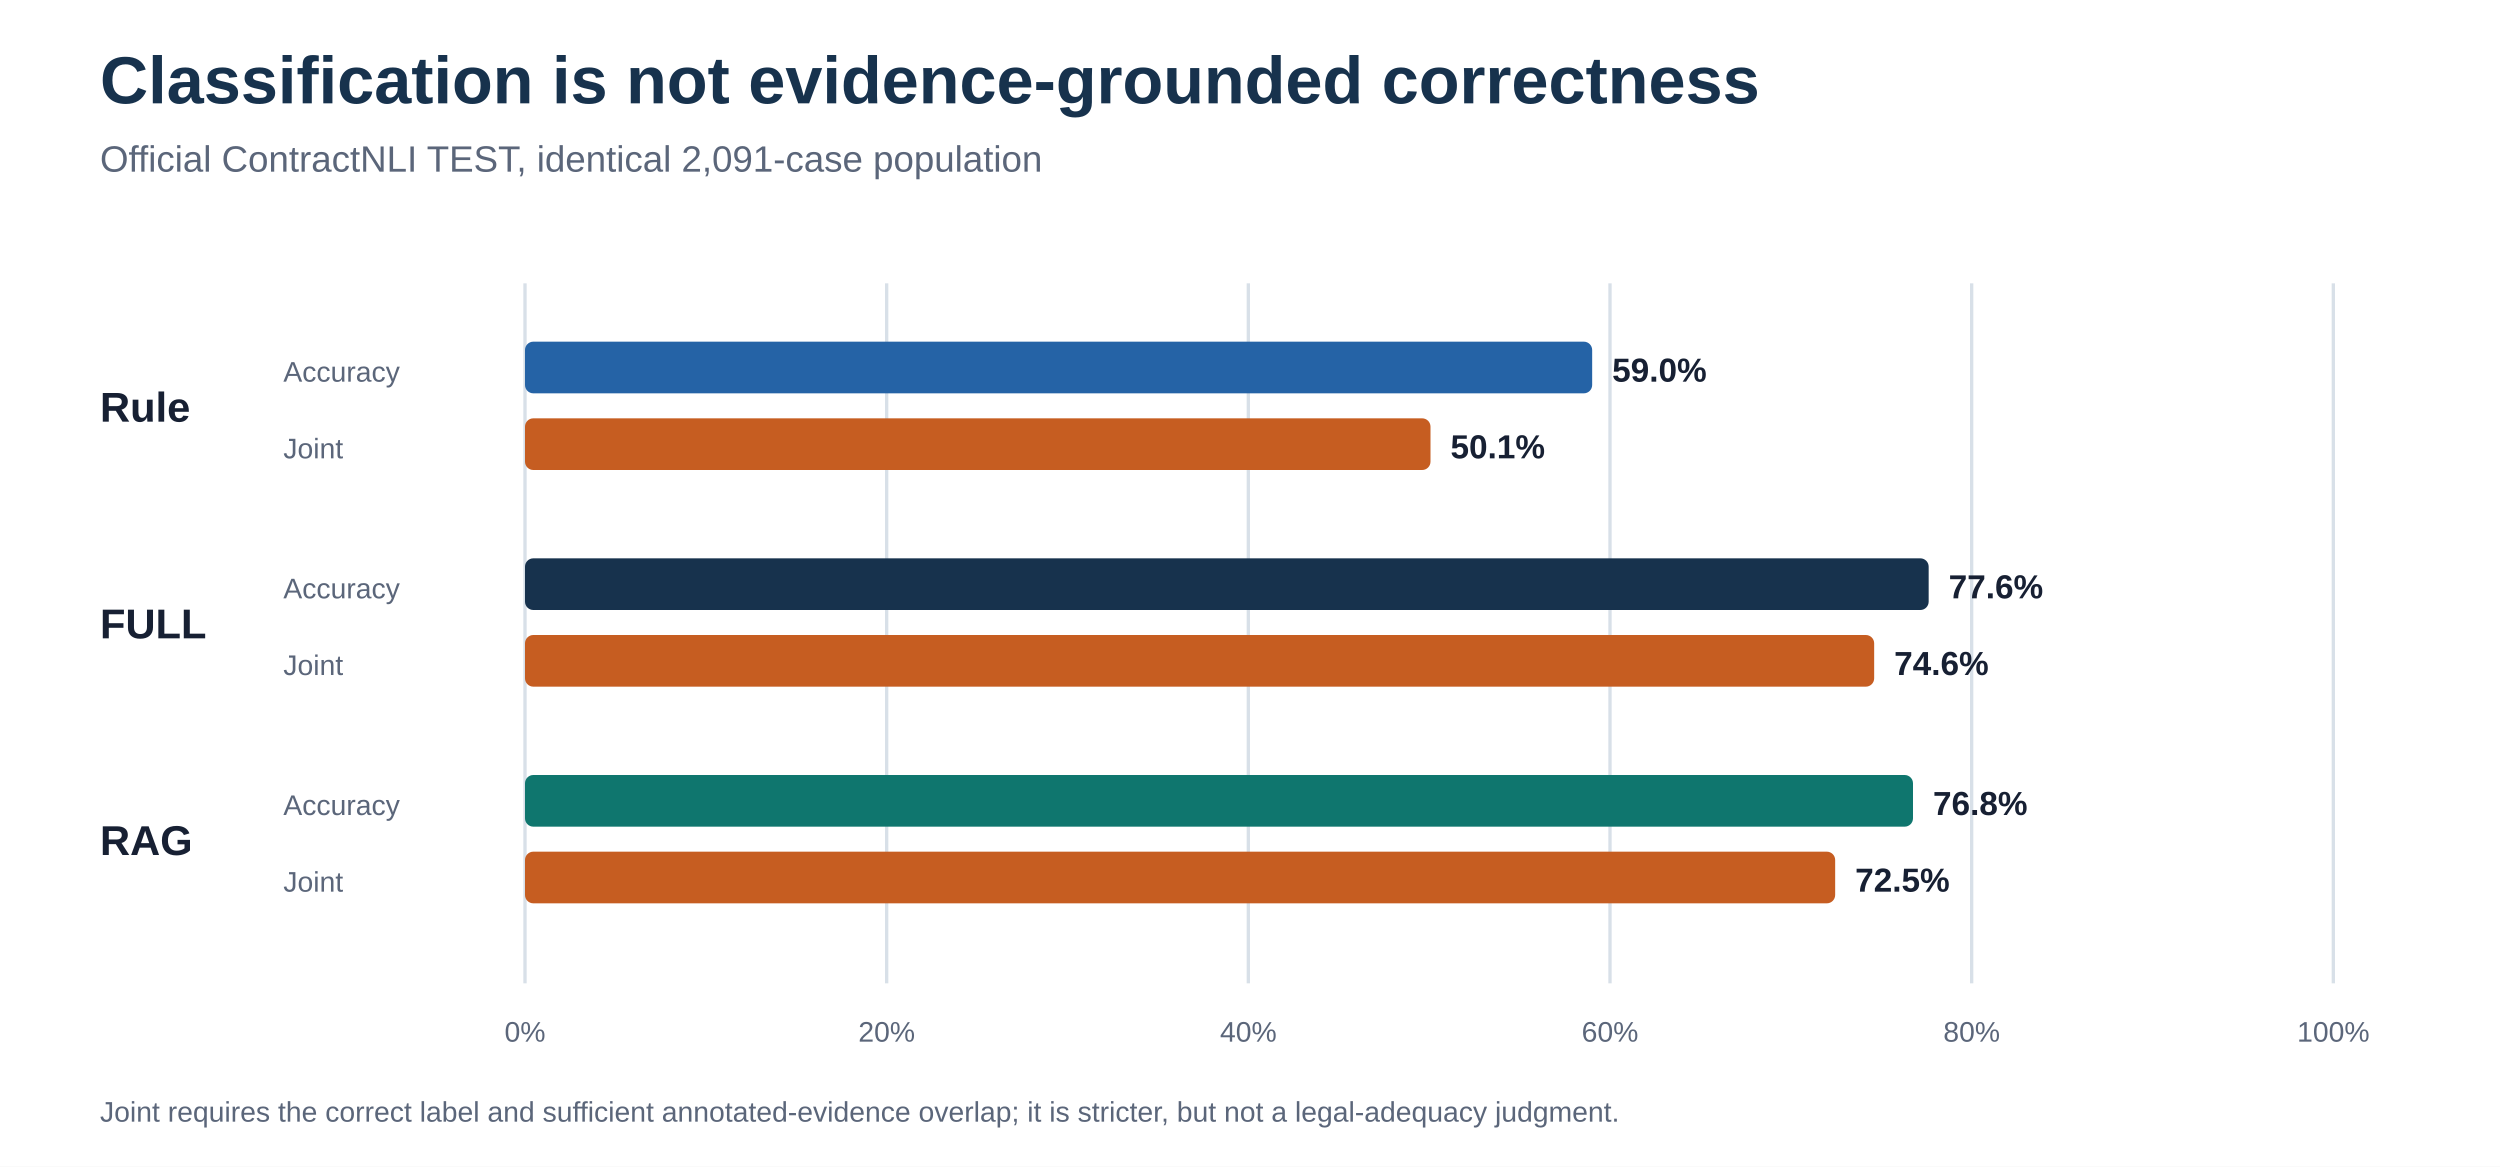
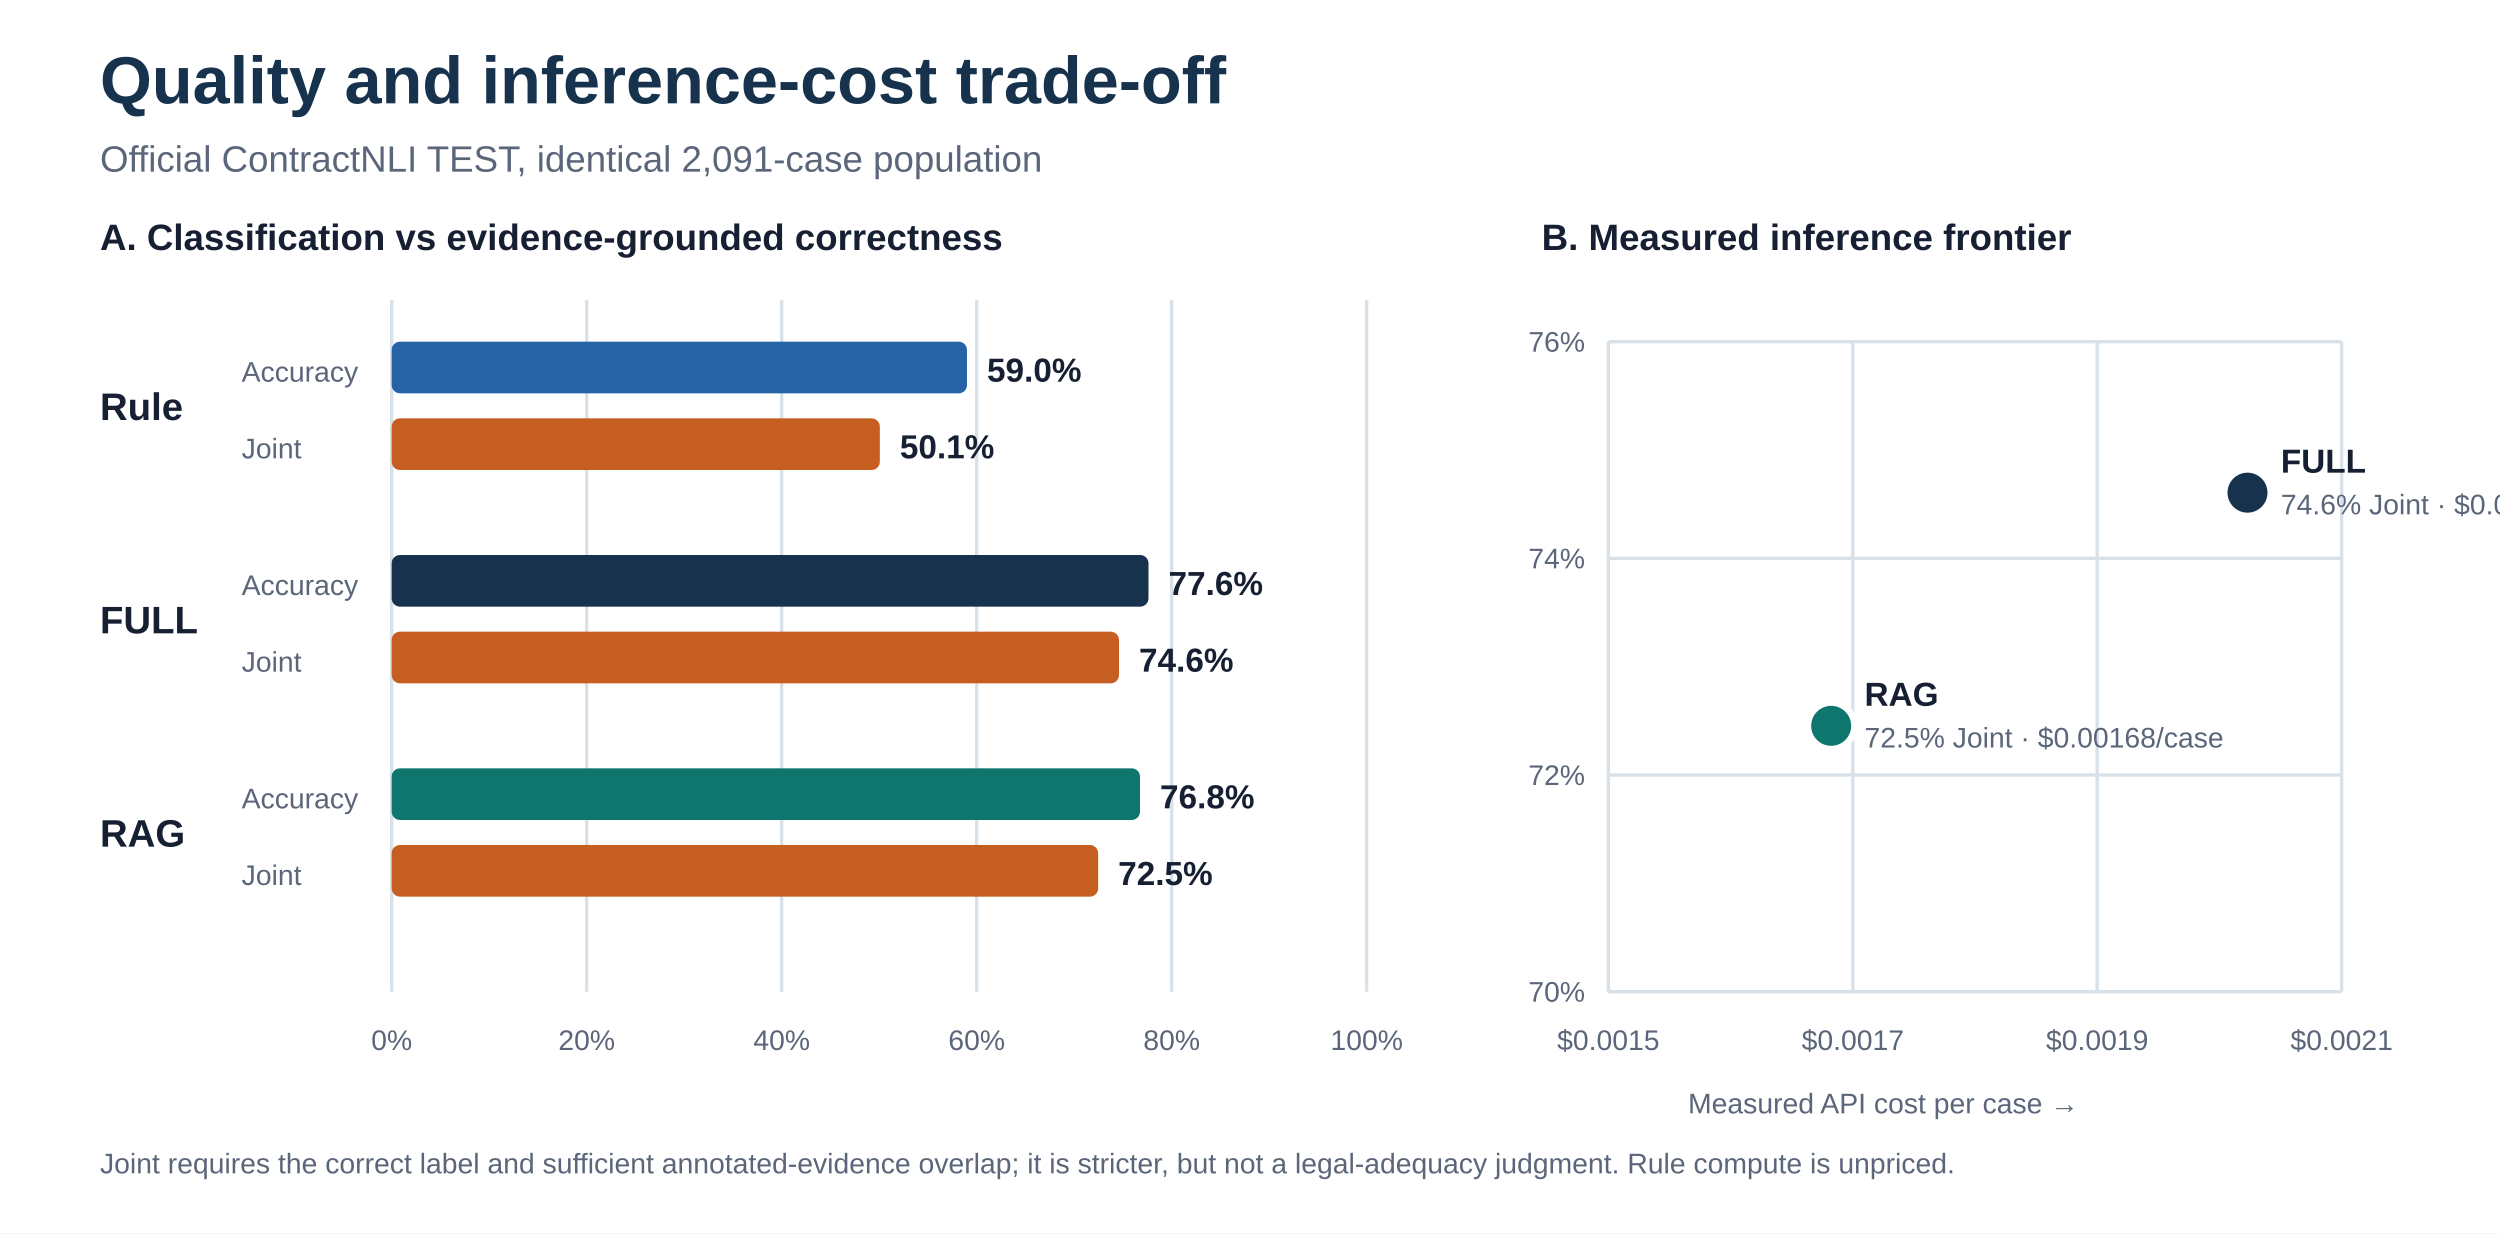
- <svg xmlns="http://www.w3.org/2000/svg" width="1500" height="700" viewBox="0 0 1500 700">
-   <rect width="1500" height="700" fill="#FFFFFF" />
+ <svg xmlns="http://www.w3.org/2000/svg" width="1500" height="740" viewBox="0 0 1500 740">
+   <rect width="1500" height="740" fill="#FFFFFF" />
  <style>text{font-family:Arial,Helvetica,sans-serif;fill:#172033}.title{font-size:40px;font-weight:700;fill:#17324D}.subtitle{font-size:22px;fill:#5B667A}.label{font-size:20px}.small{font-size:17px;fill:#5B667A}.value{font-size:20px;font-weight:700}.section{font-size:17px;font-weight:700;letter-spacing:1px}</style>
-   <text class="title" x="60" y="62">Classification is not evidence-grounded correctness</text>
+   <text class="title" x="60" y="62">Quality and inference-cost trade-off</text>
  <text class="subtitle" x="60" y="103">Official ContractNLI TEST, identical 2,091-case population</text>
-   <line x1="315.0" y1="170" x2="315.0" y2="590" stroke="#D8E0E8" stroke-width="2" />
-   <text class="small" x="315.0" y="625" text-anchor="middle">0%</text>
-   <line x1="532.0" y1="170" x2="532.0" y2="590" stroke="#D8E0E8" stroke-width="2" />
-   <text class="small" x="532.0" y="625" text-anchor="middle">20%</text>
-   <line x1="749.0" y1="170" x2="749.0" y2="590" stroke="#D8E0E8" stroke-width="2" />
-   <text class="small" x="749.0" y="625" text-anchor="middle">40%</text>
-   <line x1="966.0" y1="170" x2="966.0" y2="590" stroke="#D8E0E8" stroke-width="2" />
-   <text class="small" x="966.0" y="625" text-anchor="middle">60%</text>
-   <line x1="1183.0" y1="170" x2="1183.0" y2="590" stroke="#D8E0E8" stroke-width="2" />
-   <text class="small" x="1183.0" y="625" text-anchor="middle">80%</text>
-   <line x1="1400.0" y1="170" x2="1400.0" y2="590" stroke="#D8E0E8" stroke-width="2" />
-   <text class="small" x="1400.0" y="625" text-anchor="middle">100%</text>
-   <text x="60" y="253" font-size="25" font-weight="700" fill="#2563A6">Rule</text>
-   <text class="small" x="170" y="229">Accuracy</text>
-   <rect x="315" y="205" width="640.3" height="31" rx="5" fill="#2563A6" />
-   <text class="value" x="967.3" y="229" fill="#2563A6">59.0%</text>
-   <text class="small" x="170" y="275">Joint</text>
-   <rect x="315" y="251" width="543.3" height="31" rx="5" fill="#C65D21" />
-   <text class="value" x="870.3" y="275" fill="#C65D21">50.1%</text>
-   <text x="60" y="383" font-size="25" font-weight="700" fill="#17324D">FULL</text>
-   <text class="small" x="170" y="359">Accuracy</text>
-   <rect x="315" y="335" width="842.2" height="31" rx="5" fill="#17324D" />
-   <text class="value" x="1169.2" y="359" fill="#17324D">77.6%</text>
-   <text class="small" x="170" y="405">Joint</text>
-   <rect x="315" y="381" width="809.5" height="31" rx="5" fill="#C65D21" />
-   <text class="value" x="1136.5" y="405" fill="#C65D21">74.6%</text>
-   <text x="60" y="513" font-size="25" font-weight="700" fill="#0F766E">RAG</text>
-   <text class="small" x="170" y="489">Accuracy</text>
-   <rect x="315" y="465" width="832.8" height="31" rx="5" fill="#0F766E" />
-   <text class="value" x="1159.8" y="489" fill="#0F766E">76.8%</text>
-   <text class="small" x="170" y="535">Joint</text>
-   <rect x="315" y="511" width="786.1" height="31" rx="5" fill="#C65D21" />
-   <text class="value" x="1113.1" y="535" fill="#C65D21">72.5%</text>
-   <text class="small" x="60" y="673">Joint requires the correct label and sufficient annotated-evidence overlap; it is stricter, but not a legal-adequacy judgment.</text>
+   <text x="60" y="150" font-size="22" font-weight="700" fill="#17324D">A. Classification vs evidence-grounded correctness</text>
+   <text x="925" y="150" font-size="22" font-weight="700" fill="#17324D">B. Measured inference frontier</text>
+   <line x1="235.0" y1="180" x2="235.0" y2="595" stroke="#D8E0E8" stroke-width="2" />
+   <text class="small" x="235.0" y="630" text-anchor="middle">0%</text>
+   <line x1="352.0" y1="180" x2="352.0" y2="595" stroke="#D8E0E8" stroke-width="2" />
+   <text class="small" x="352.0" y="630" text-anchor="middle">20%</text>
+   <line x1="469.0" y1="180" x2="469.0" y2="595" stroke="#D8E0E8" stroke-width="2" />
+   <text class="small" x="469.0" y="630" text-anchor="middle">40%</text>
+   <line x1="586.0" y1="180" x2="586.0" y2="595" stroke="#D8E0E8" stroke-width="2" />
+   <text class="small" x="586.0" y="630" text-anchor="middle">60%</text>
+   <line x1="703.0" y1="180" x2="703.0" y2="595" stroke="#D8E0E8" stroke-width="2" />
+   <text class="small" x="703.0" y="630" text-anchor="middle">80%</text>
+   <line x1="820.0" y1="180" x2="820.0" y2="595" stroke="#D8E0E8" stroke-width="2" />
+   <text class="small" x="820.0" y="630" text-anchor="middle">100%</text>
+   <text x="60" y="252" font-size="23" font-weight="700" fill="#2563A6">Rule</text>
+   <text class="small" x="145" y="229">Accuracy</text>
+   <rect x="235" y="205" width="345.2" height="31" rx="5" fill="#2563A6" />
+   <text class="value" x="592.2" y="229" fill="#2563A6">59.0%</text>
+   <text class="small" x="145" y="275">Joint</text>
+   <rect x="235" y="251" width="292.9" height="31" rx="5" fill="#C65D21" />
+   <text class="value" x="539.9" y="275" fill="#C65D21">50.1%</text>
+   <text x="60" y="380" font-size="23" font-weight="700" fill="#17324D">FULL</text>
+   <text class="small" x="145" y="357">Accuracy</text>
+   <rect x="235" y="333" width="454.1" height="31" rx="5" fill="#17324D" />
+   <text class="value" x="701.1" y="357" fill="#17324D">77.6%</text>
+   <text class="small" x="145" y="403">Joint</text>
+   <rect x="235" y="379" width="436.4" height="31" rx="5" fill="#C65D21" />
+   <text class="value" x="683.4" y="403" fill="#C65D21">74.6%</text>
+   <text x="60" y="508" font-size="23" font-weight="700" fill="#0F766E">RAG</text>
+   <text class="small" x="145" y="485">Accuracy</text>
+   <rect x="235" y="461" width="449.0" height="31" rx="5" fill="#0F766E" />
+   <text class="value" x="696.0" y="485" fill="#0F766E">76.8%</text>
+   <text class="small" x="145" y="531">Joint</text>
+   <rect x="235" y="507" width="423.9" height="31" rx="5" fill="#C65D21" />
+   <text class="value" x="670.9" y="531" fill="#C65D21">72.5%</text>
+   <line x1="965.0" y1="205" x2="965.0" y2="595" stroke="#D8E0E8" stroke-width="2" />
+   <text class="small" x="965.0" y="630" text-anchor="middle">$0.0015</text>
+   <line x1="1111.7" y1="205" x2="1111.7" y2="595" stroke="#D8E0E8" stroke-width="2" />
+   <text class="small" x="1111.7" y="630" text-anchor="middle">$0.0017</text>
+   <line x1="1258.3" y1="205" x2="1258.3" y2="595" stroke="#D8E0E8" stroke-width="2" />
+   <text class="small" x="1258.3" y="630" text-anchor="middle">$0.0019</text>
+   <line x1="1405.0" y1="205" x2="1405.0" y2="595" stroke="#D8E0E8" stroke-width="2" />
+   <text class="small" x="1405.0" y="630" text-anchor="middle">$0.0021</text>
+   <line x1="965" y1="595.0" x2="1405" y2="595.0" stroke="#D8E0E8" stroke-width="2" />
+   <text class="small" x="951" y="601.0" text-anchor="end">70%</text>
+   <line x1="965" y1="465.0" x2="1405" y2="465.0" stroke="#D8E0E8" stroke-width="2" />
+   <text class="small" x="951" y="471.0" text-anchor="end">72%</text>
+   <line x1="965" y1="335.0" x2="1405" y2="335.0" stroke="#D8E0E8" stroke-width="2" />
+   <text class="small" x="951" y="341.0" text-anchor="end">74%</text>
+   <line x1="965" y1="205.0" x2="1405" y2="205.0" stroke="#D8E0E8" stroke-width="2" />
+   <text class="small" x="951" y="211.0" text-anchor="end">76%</text>
+   <circle cx="1348.5" cy="295.6" r="14" fill="#17324D" stroke="#FFFFFF" stroke-width="4" />
+   <text class="value" x="1368.5" y="283.6" fill="#17324D">FULL</text>
+   <text class="small" x="1368.5" y="308.6">74.6% Joint · $0.00202/case</text>
+   <circle cx="1098.7" cy="435.5" r="14" fill="#0F766E" stroke="#FFFFFF" stroke-width="4" />
+   <text class="value" x="1118.7" y="423.5" fill="#0F766E">RAG</text>
+   <text class="small" x="1118.7" y="448.5">72.5% Joint · $0.00168/case</text>
+   <text class="small" x="1130" y="668" text-anchor="middle">Measured API cost per case →</text>
+   <text class="small" x="60" y="704">Joint requires the correct label and sufficient annotated-evidence overlap; it is stricter, but not a legal-adequacy judgment. Rule compute is unpriced.</text>
</svg>
